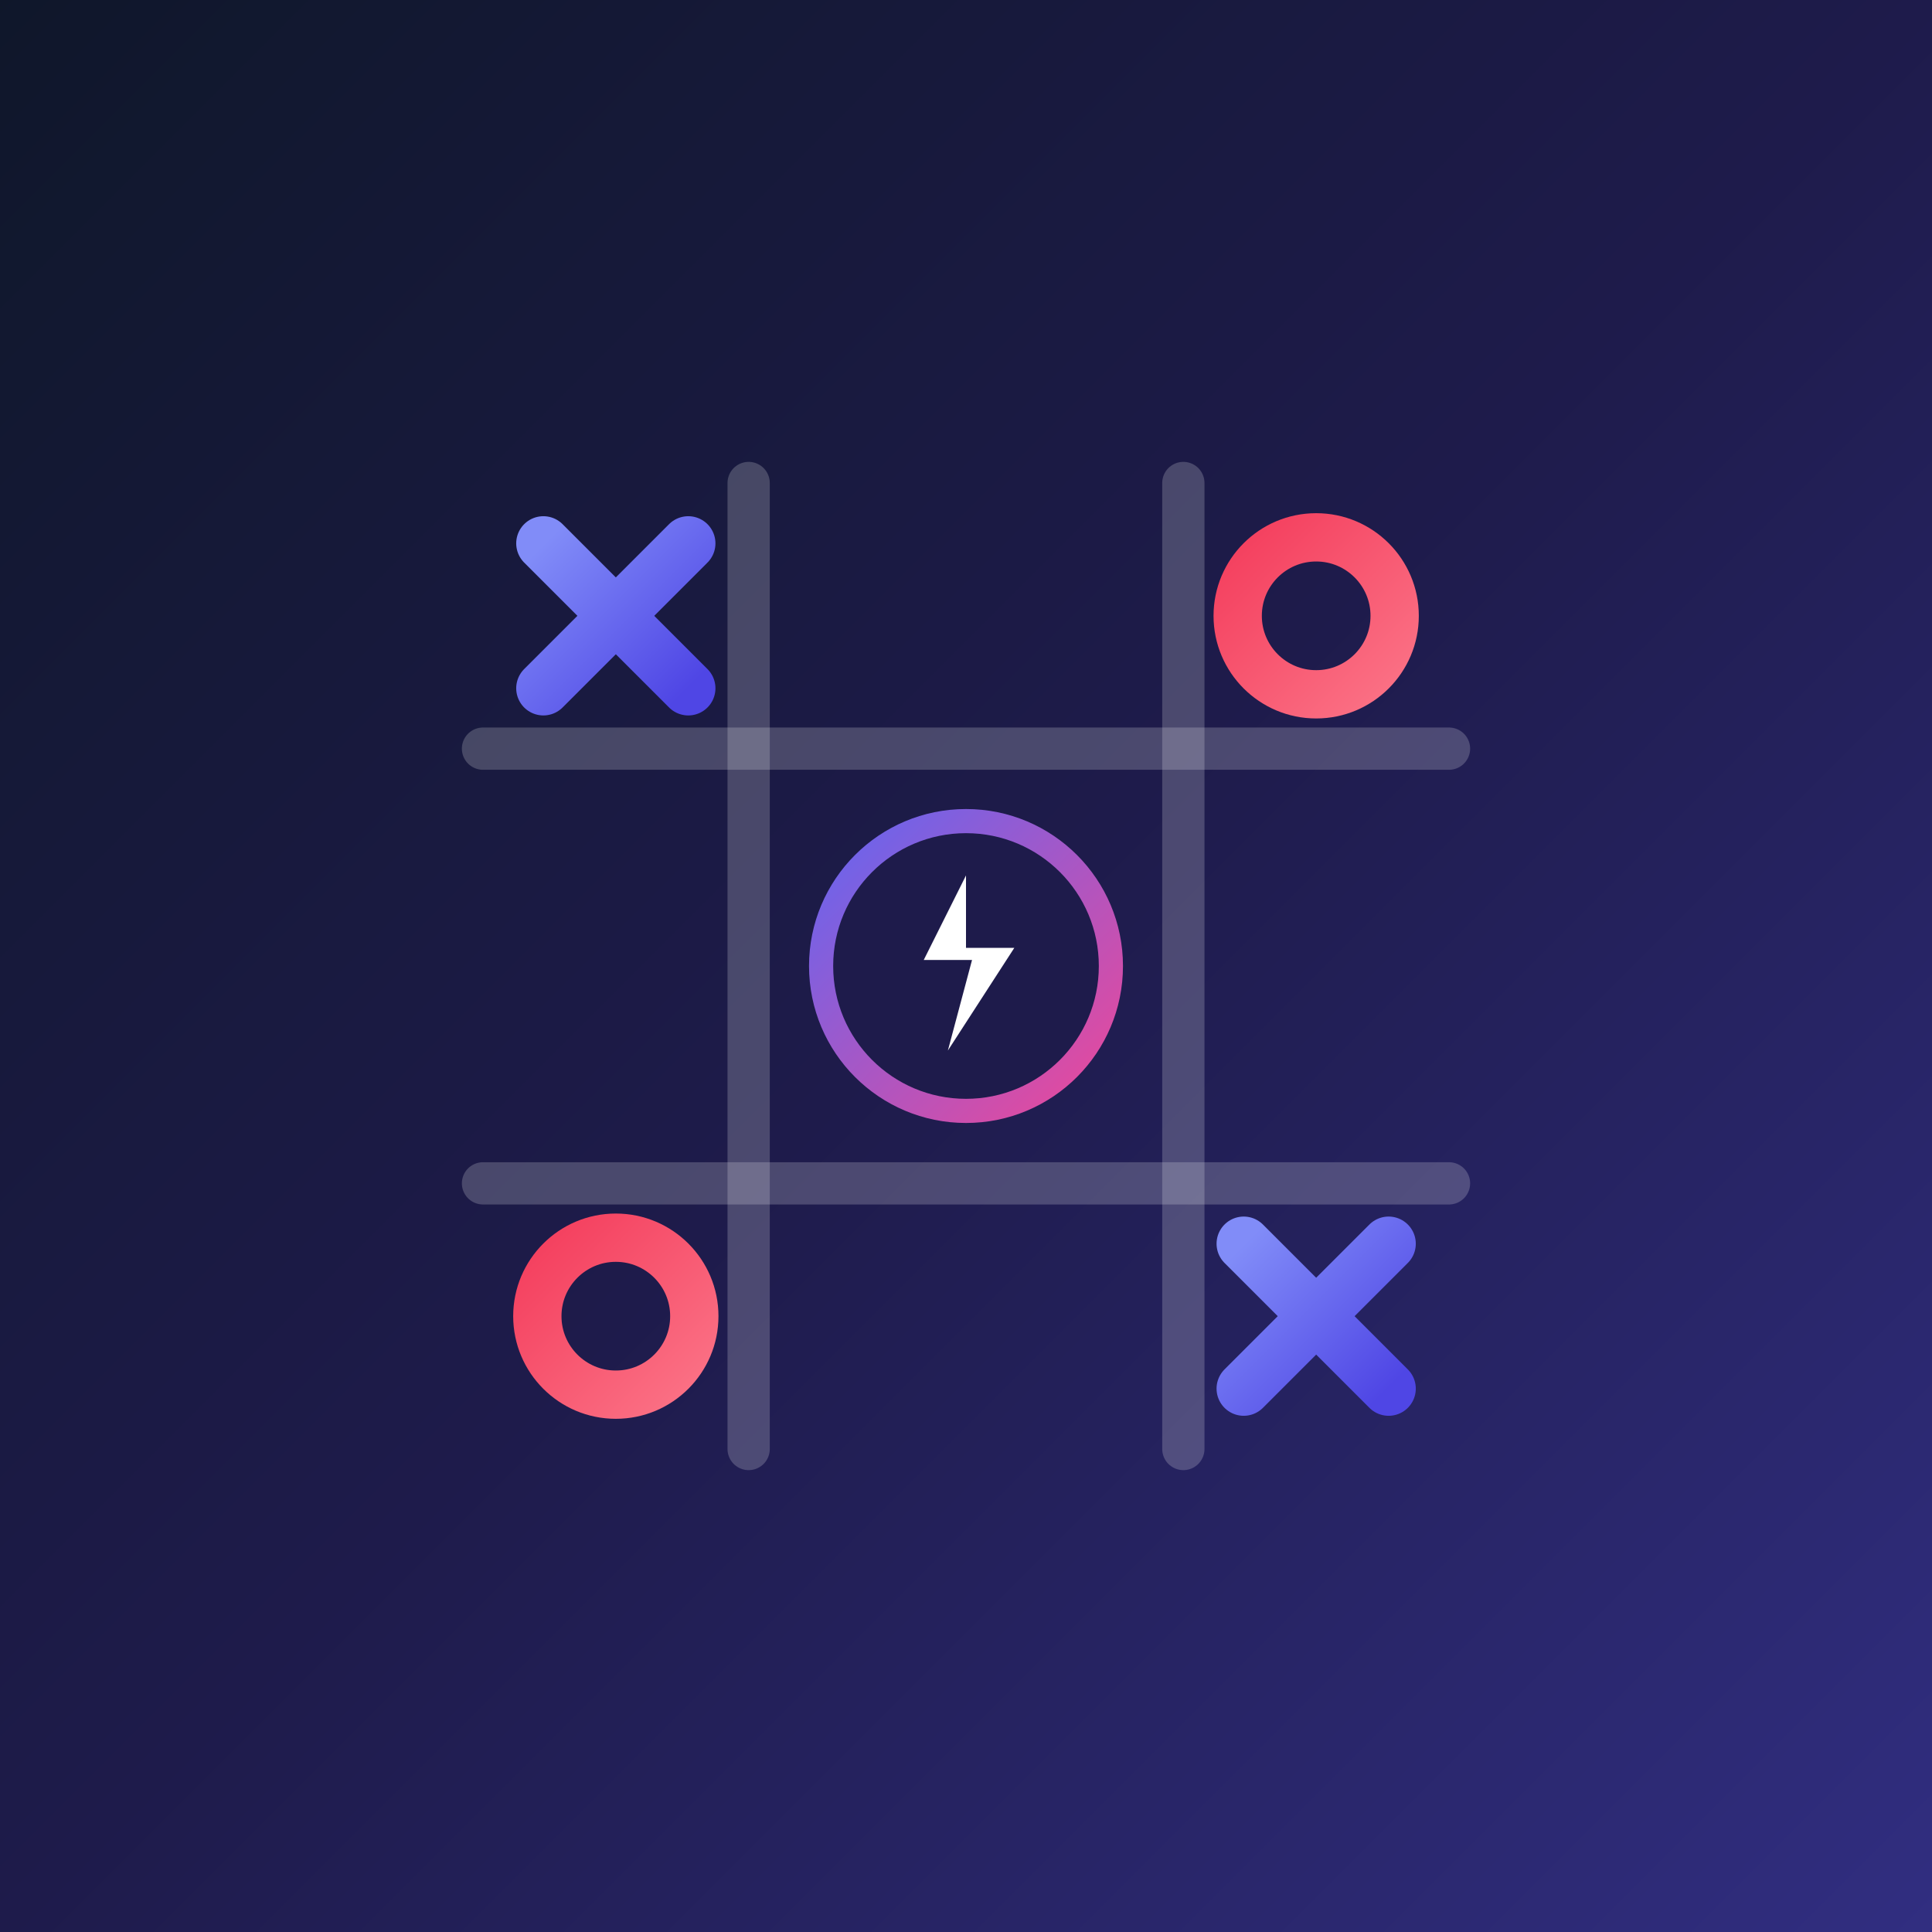
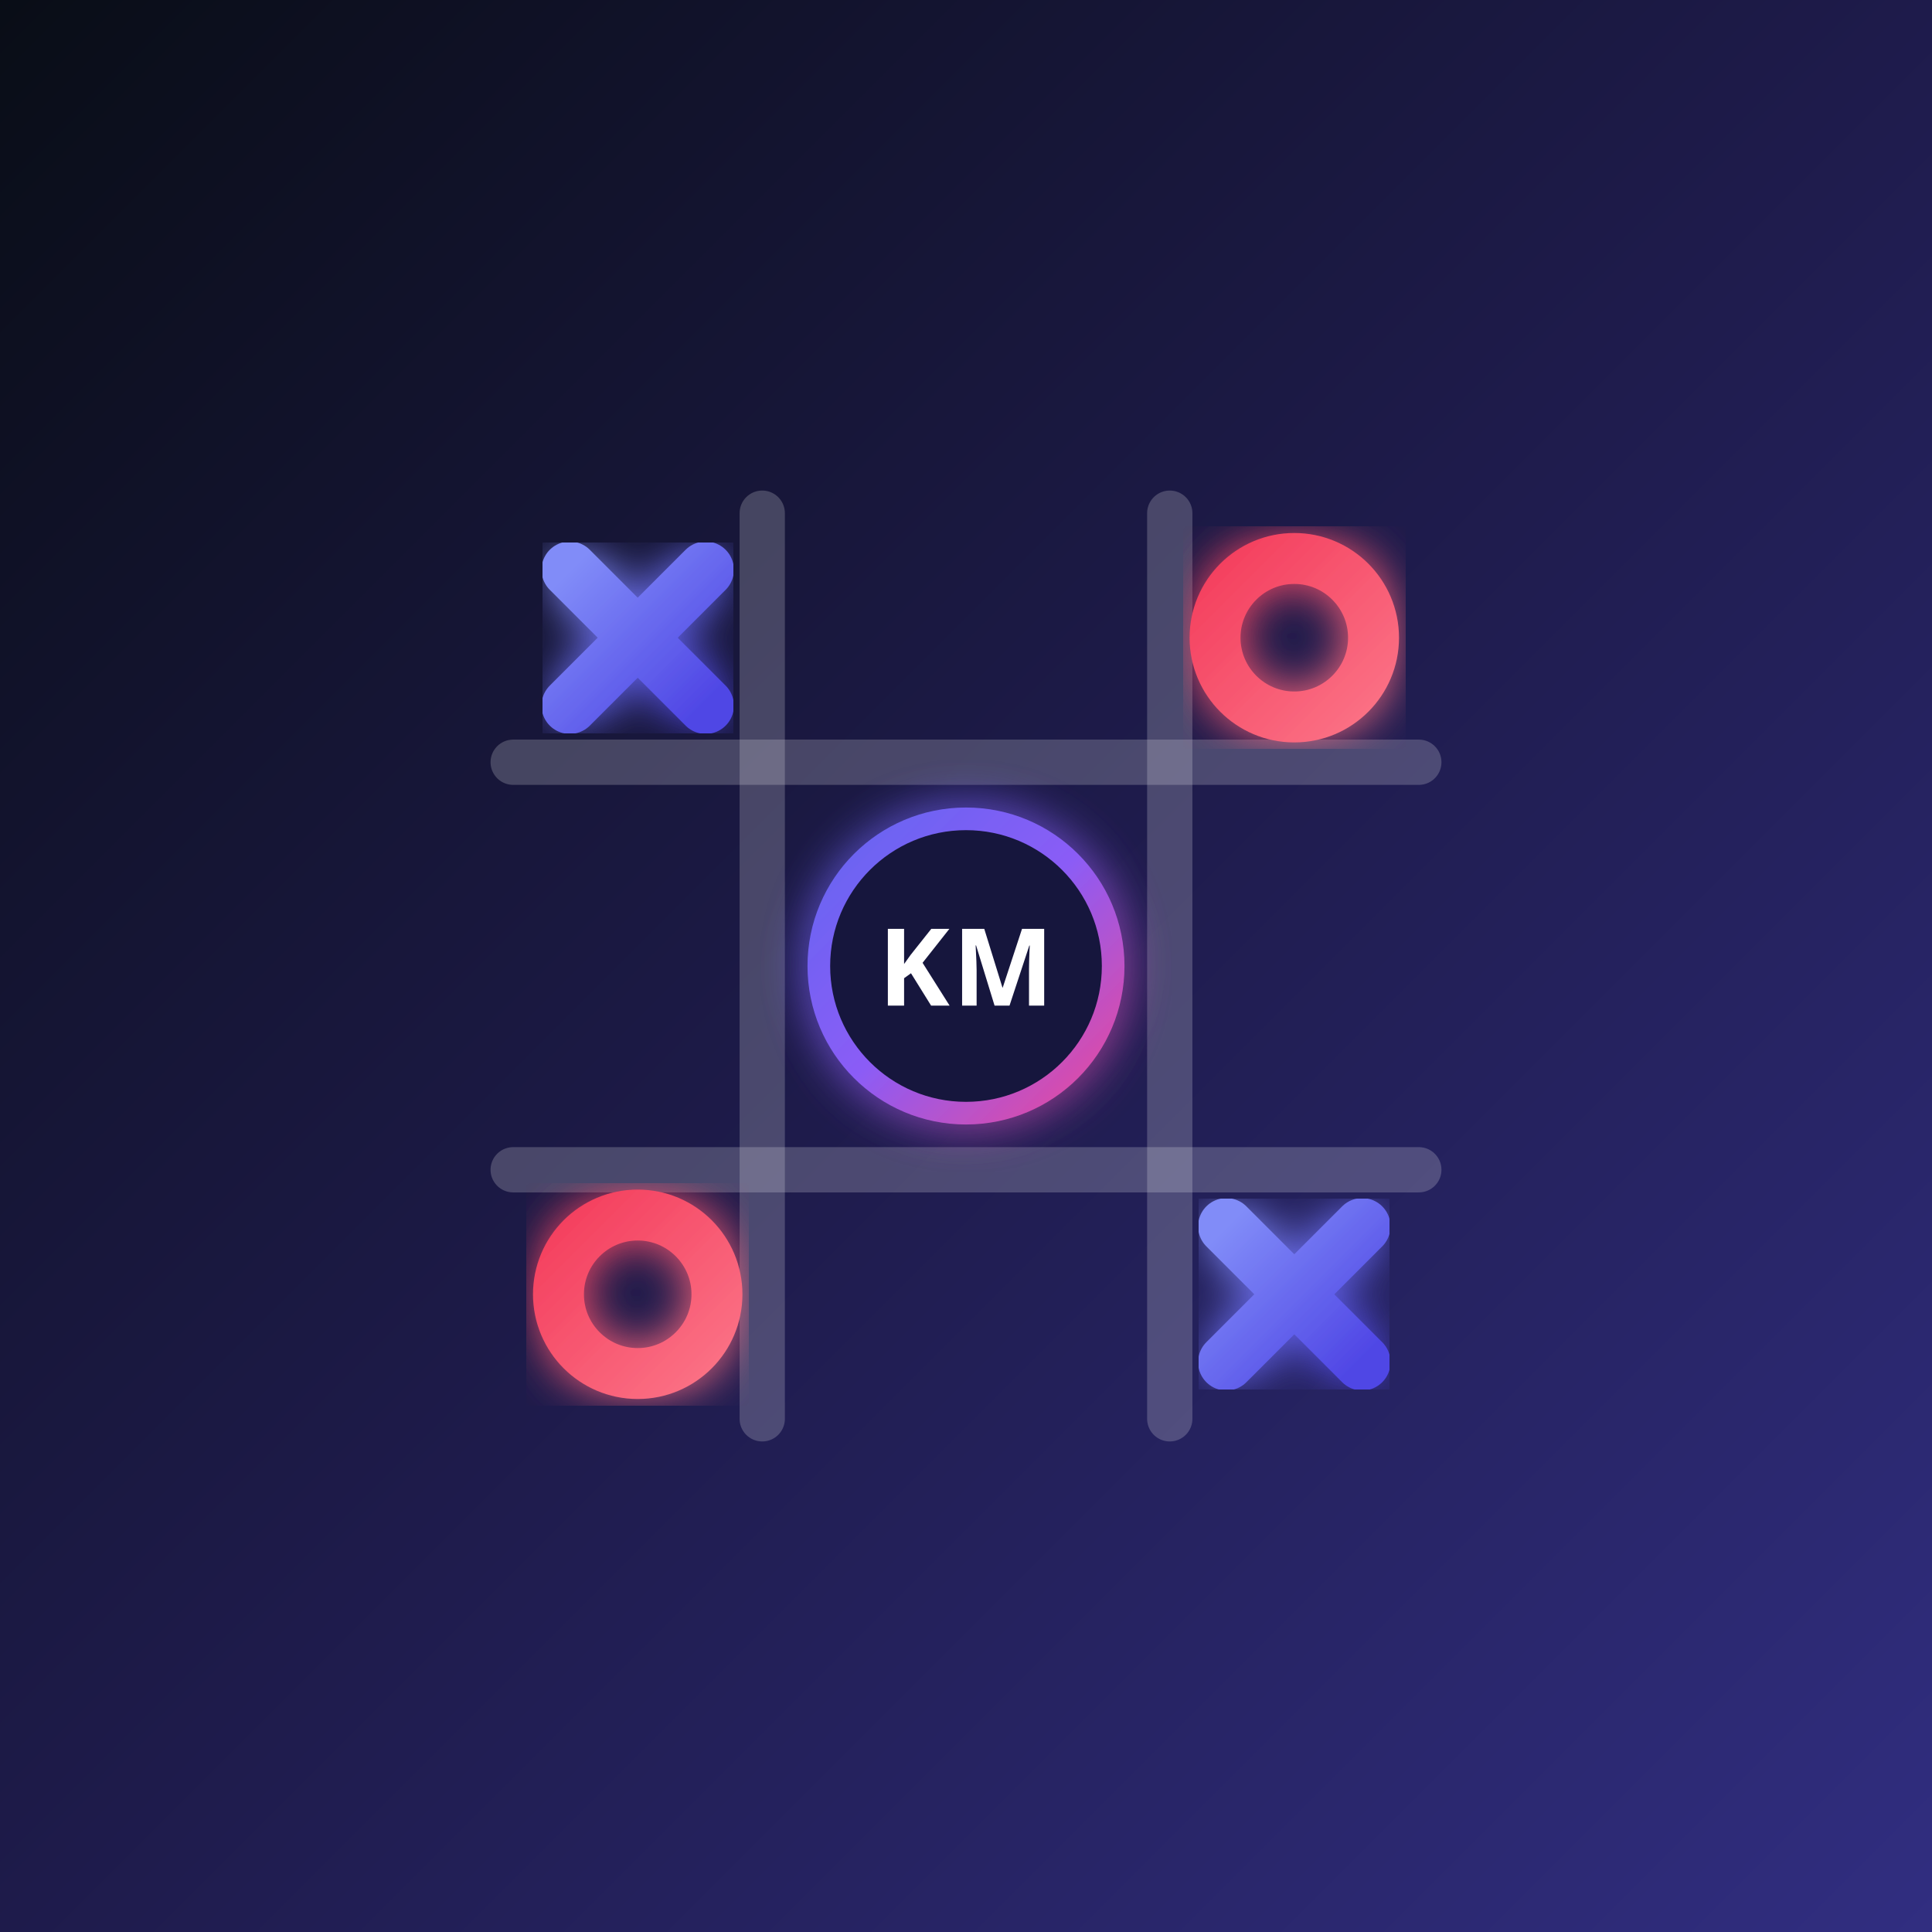
- <svg xmlns="http://www.w3.org/2000/svg" viewBox="0 0 512 512" width="100%" height="100%">
+ <svg xmlns="http://www.w3.org/2000/svg" viewBox="0 0 512 512" width="512" height="512">
  <defs>
    <linearGradient id="bgGradMask" x1="0%" y1="0%" x2="100%" y2="100%">
-       <stop offset="0%" stop-color="#0f172a" />
+       <stop offset="0%" stop-color="#090d16" />
      <stop offset="50%" stop-color="#1e1b4b" />
      <stop offset="100%" stop-color="#312e81" />
    </linearGradient>
    <linearGradient id="primaryGlowMask" x1="0%" y1="0%" x2="100%" y2="100%">
      <stop offset="0%" stop-color="#6366f1" />
+       <stop offset="50%" stop-color="#8b5cf6" />
      <stop offset="100%" stop-color="#ec4899" />
    </linearGradient>
    <linearGradient id="xGradMask" x1="0%" y1="0%" x2="100%" y2="100%">
      <stop offset="0%" stop-color="#818cf8" />
      <stop offset="100%" stop-color="#4f46e5" />
    </linearGradient>
    <linearGradient id="oGradMask" x1="0%" y1="0%" x2="100%" y2="100%">
      <stop offset="0%" stop-color="#f43f5e" />
      <stop offset="100%" stop-color="#fb7185" />
    </linearGradient>
+     <filter id="glowMask" x="-20%" y="-20%" width="140%" height="140%">
+       <feGaussianBlur stdDeviation="8" result="blur" />
+       <feComposite in="SourceGraphic" in2="blur" operator="over" />
+     </filter>
  </defs>
  <rect width="512" height="512" fill="url(#bgGradMask)" />
-   <g transform="translate(51.2, 51.2) scale(0.8)">
-     <g stroke="rgba(255, 255, 255, 0.2)" stroke-width="14" stroke-linecap="round">
+   <g transform="translate(64, 64) scale(0.75)">
+     <g stroke="rgba(255, 255, 255, 0.2)" stroke-width="16" stroke-linecap="round">
      <line x1="184" y1="96" x2="184" y2="416" />
      <line x1="328" y1="96" x2="328" y2="416" />
      <line x1="96" y1="184" x2="416" y2="184" />
      <line x1="96" y1="328" x2="416" y2="328" />
    </g>
-     <line x1="116" y1="116" x2="164" y2="164" stroke="url(#xGradMask)" stroke-width="18" stroke-linecap="round" />
-     <line x1="164" y1="116" x2="116" y2="164" stroke="url(#xGradMask)" stroke-width="18" stroke-linecap="round" />
-     <circle cx="372" cy="140" r="26" fill="none" stroke="url(#oGradMask)" stroke-width="16" />
-     <circle cx="256" cy="256" r="48" fill="#1e1b4b" stroke="url(#primaryGlowMask)" stroke-width="8" />
-     <polygon points="256,226 242,254 258,254 250,284 272,250 256,250" fill="#ffffff" />
-     <circle cx="140" cy="372" r="26" fill="none" stroke="url(#oGradMask)" stroke-width="16" />
-     <line x1="348" y1="348" x2="396" y2="396" stroke="url(#xGradMask)" stroke-width="18" stroke-linecap="round" />
-     <line x1="396" y1="348" x2="348" y2="396" stroke="url(#xGradMask)" stroke-width="18" stroke-linecap="round" />
+     <g filter="url(#glowMask)">
+       <line x1="116" y1="116" x2="164" y2="164" stroke="url(#xGradMask)" stroke-width="20" stroke-linecap="round" />
+       <line x1="164" y1="116" x2="116" y2="164" stroke="url(#xGradMask)" stroke-width="20" stroke-linecap="round" />
+     </g>
+     <circle cx="372" cy="140" r="28" fill="none" stroke="url(#oGradMask)" stroke-width="18" filter="url(#glowMask)" />
+     <circle cx="140" cy="372" r="28" fill="none" stroke="url(#oGradMask)" stroke-width="18" filter="url(#glowMask)" />
+     <g filter="url(#glowMask)">
+       <line x1="348" y1="348" x2="396" y2="396" stroke="url(#xGradMask)" stroke-width="20" stroke-linecap="round" />
+       <line x1="396" y1="348" x2="348" y2="396" stroke="url(#xGradMask)" stroke-width="20" stroke-linecap="round" />
+     </g>
+     <g transform="translate(256, 256)">
+       <circle r="52" fill="#18153d" stroke="url(#primaryGlowMask)" stroke-width="8" filter="url(#glowMask)" />
+       <text x="0" y="14" font-family="'Outfit', 'Plus Jakarta Sans', system-ui, sans-serif" font-weight="900" font-size="38" fill="#ffffff" text-anchor="middle" letter-spacing="1">KM</text>
+     </g>
  </g>
</svg>
